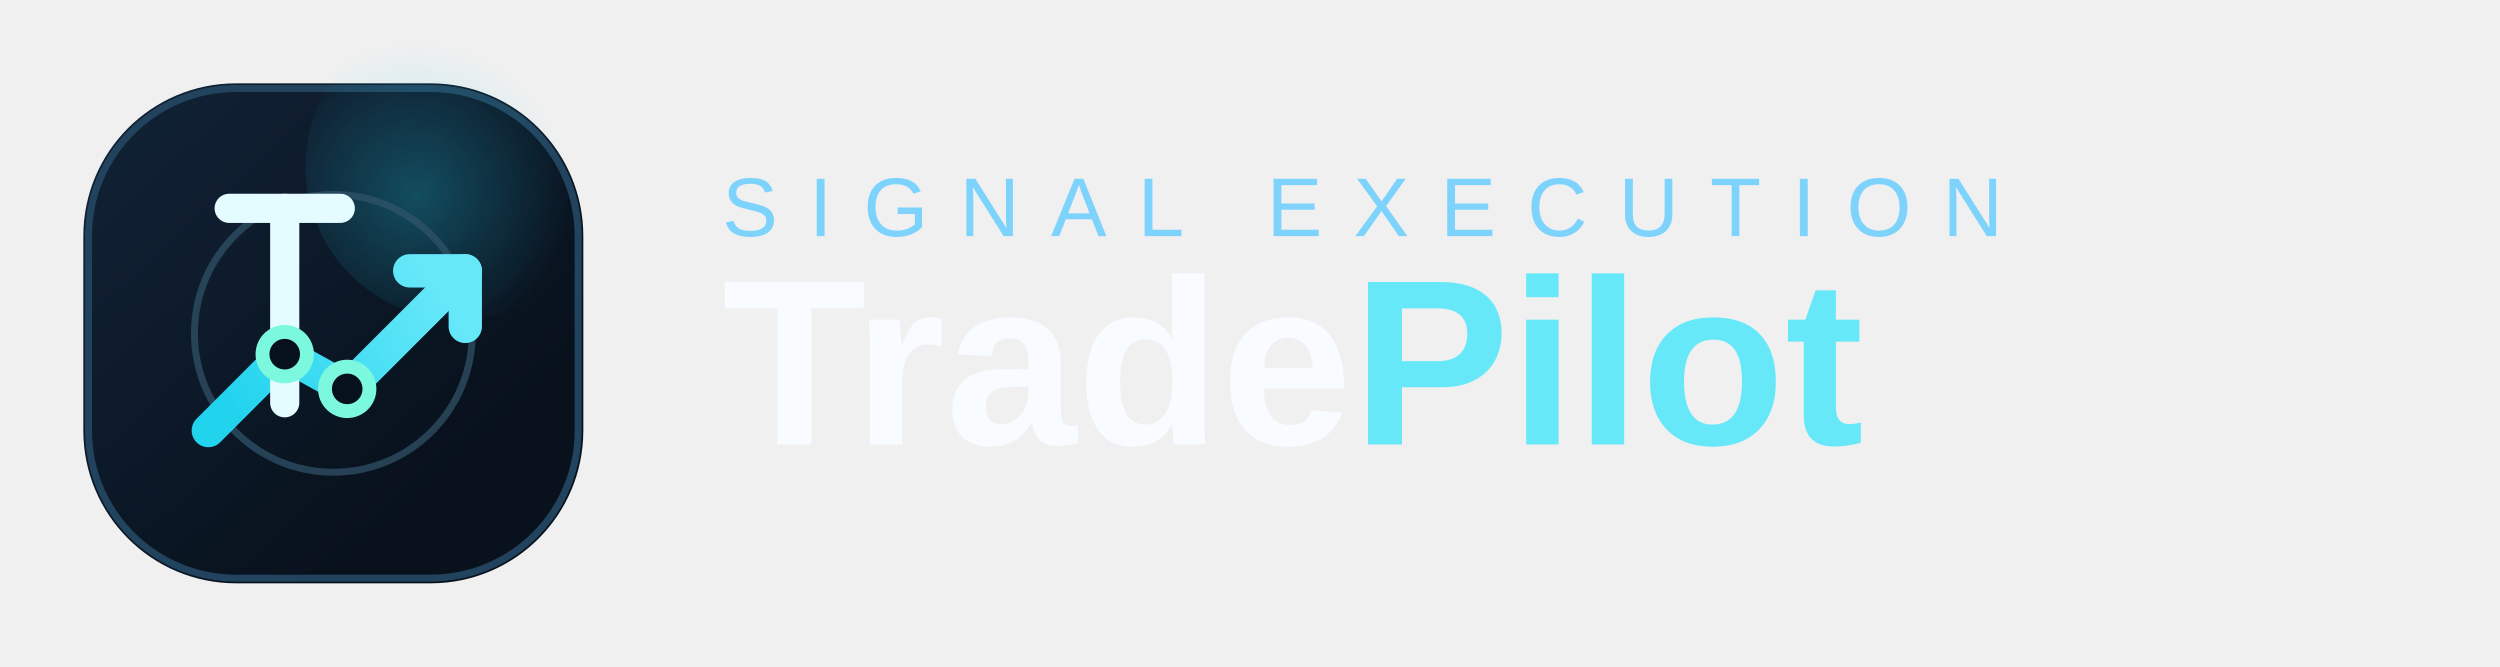
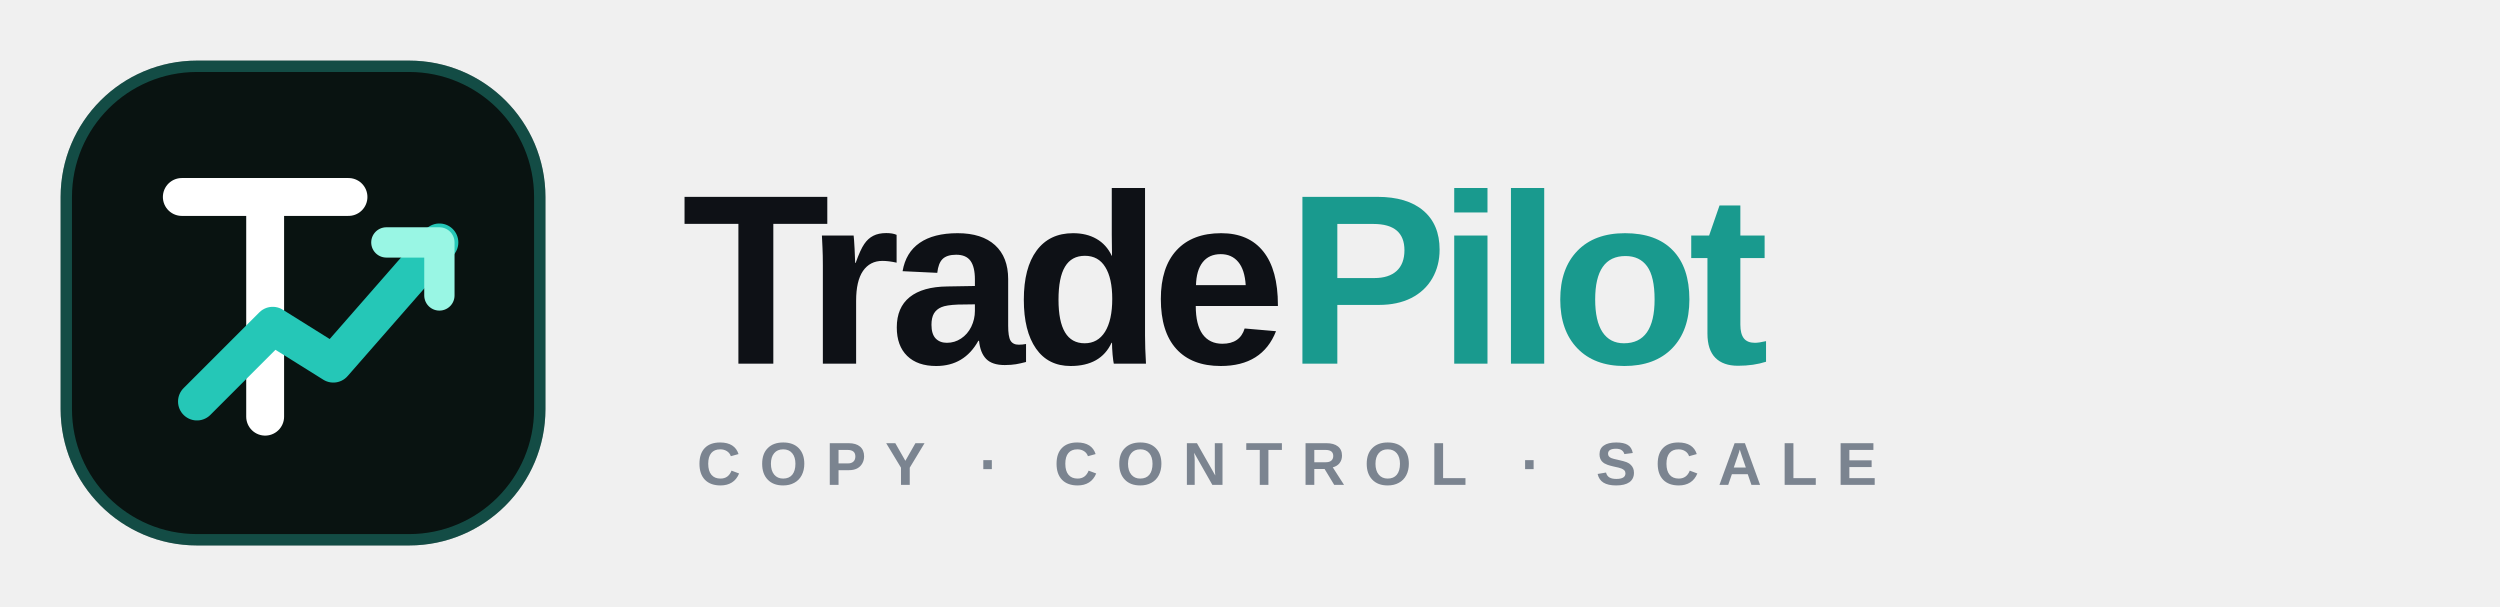
- <svg xmlns="http://www.w3.org/2000/svg" viewBox="0 0 360 96" fill="none">
-   <defs>
-     <linearGradient id="bg" x1="10" y1="8" x2="54" y2="56" gradientUnits="userSpaceOnUse">
-       <stop stop-color="#102033" />
-       <stop offset="1" stop-color="#08111C" />
-     </linearGradient>
-     <linearGradient id="line" x1="18" y1="42" x2="47" y2="23" gradientUnits="userSpaceOnUse">
-       <stop stop-color="#22D3EE" />
-       <stop offset="1" stop-color="#67E8F9" />
-     </linearGradient>
-     <radialGradient id="glow" cx="0" cy="0" r="1" gradientUnits="userSpaceOnUse" gradientTransform="translate(48 16) rotate(90) scale(22)">
-       <stop stop-color="#22D3EE" stop-opacity=".28" />
-       <stop offset="1" stop-color="#22D3EE" stop-opacity="0" />
-     </radialGradient>
-   </defs>
-   <g transform="translate(12 12)">
-     <rect x="0" y="0" width="72" height="72" rx="22" fill="url(#bg)" />
-     <rect x=".75" y=".75" width="70.5" height="70.5" rx="21.25" stroke="#22435D" />
-     <circle cx="54" cy="12" r="22" fill="url(#glow)" />
-     <circle cx="36" cy="36" r="20" stroke="#32556C" stroke-opacity=".7" />
-     <path d="M18 50L29 39L38 44L55 27" stroke="url(#line)" stroke-width="4.8" stroke-linecap="round" stroke-linejoin="round" />
-     <path d="M47 27H55V35" stroke="url(#line)" stroke-width="4.8" stroke-linecap="round" stroke-linejoin="round" />
-     <path d="M21 18H37" stroke="#E4FBFF" stroke-width="4.2" stroke-linecap="round" />
-     <path d="M29 18V46" stroke="#E4FBFF" stroke-width="4.2" stroke-linecap="round" />
-     <circle cx="29" cy="39" r="3.2" fill="#07111C" stroke="#7CF8DE" stroke-width="2" />
-     <circle cx="38" cy="44" r="3.2" fill="#07111C" stroke="#7CF8DE" stroke-width="2" />
+ <svg xmlns="http://www.w3.org/2000/svg" viewBox="0 0 330 80" fill="none">
+   <g transform="translate(8 8)">
+     <rect width="64" height="64" rx="18" fill="#091311" />
+     <rect x=".75" y=".75" width="62.5" height="62.5" rx="17.25" stroke="#2DD4BF" stroke-opacity=".3" stroke-width="1.5" />
+     <path d="M16 18H38" stroke="white" stroke-width="5" stroke-linecap="round" />
+     <path d="M27 18V47" stroke="white" stroke-width="5" stroke-linecap="round" />
+     <path d="M18 45L28 35L36 40L50 24" stroke="#25C7B7" stroke-width="5" stroke-linecap="round" stroke-linejoin="round" />
+     <path d="M43 24H50V31" stroke="#99F6E4" stroke-width="4" stroke-linecap="round" stroke-linejoin="round" />
  </g>
-   <text x="104" y="34" fill="#7DD3FC" font-size="12" font-family="'Segoe UI', Arial, sans-serif" letter-spacing="4.5">
-     SIGNAL EXECUTION
+   <text x="90" y="48" fill="#0E1116" font-size="32" font-weight="700" font-family="Manrope, Segoe UI, Arial, sans-serif" letter-spacing="-1.4">Trade<tspan fill="#199A8E">Pilot</tspan>
  </text>
-   <text x="104" y="64" fill="#F8FBFF" font-size="34" font-weight="700" font-family="'Segoe UI Semibold', 'Segoe UI', Arial, sans-serif">
-     Trade<tspan fill="#67E8F9">Pilot</tspan>
-   </text>
+   <text x="92" y="64" fill="#7B8490" font-size="8" font-weight="600" font-family="Manrope, Segoe UI, Arial, sans-serif" letter-spacing="2.5">COPY · CONTROL · SCALE</text>
</svg>
